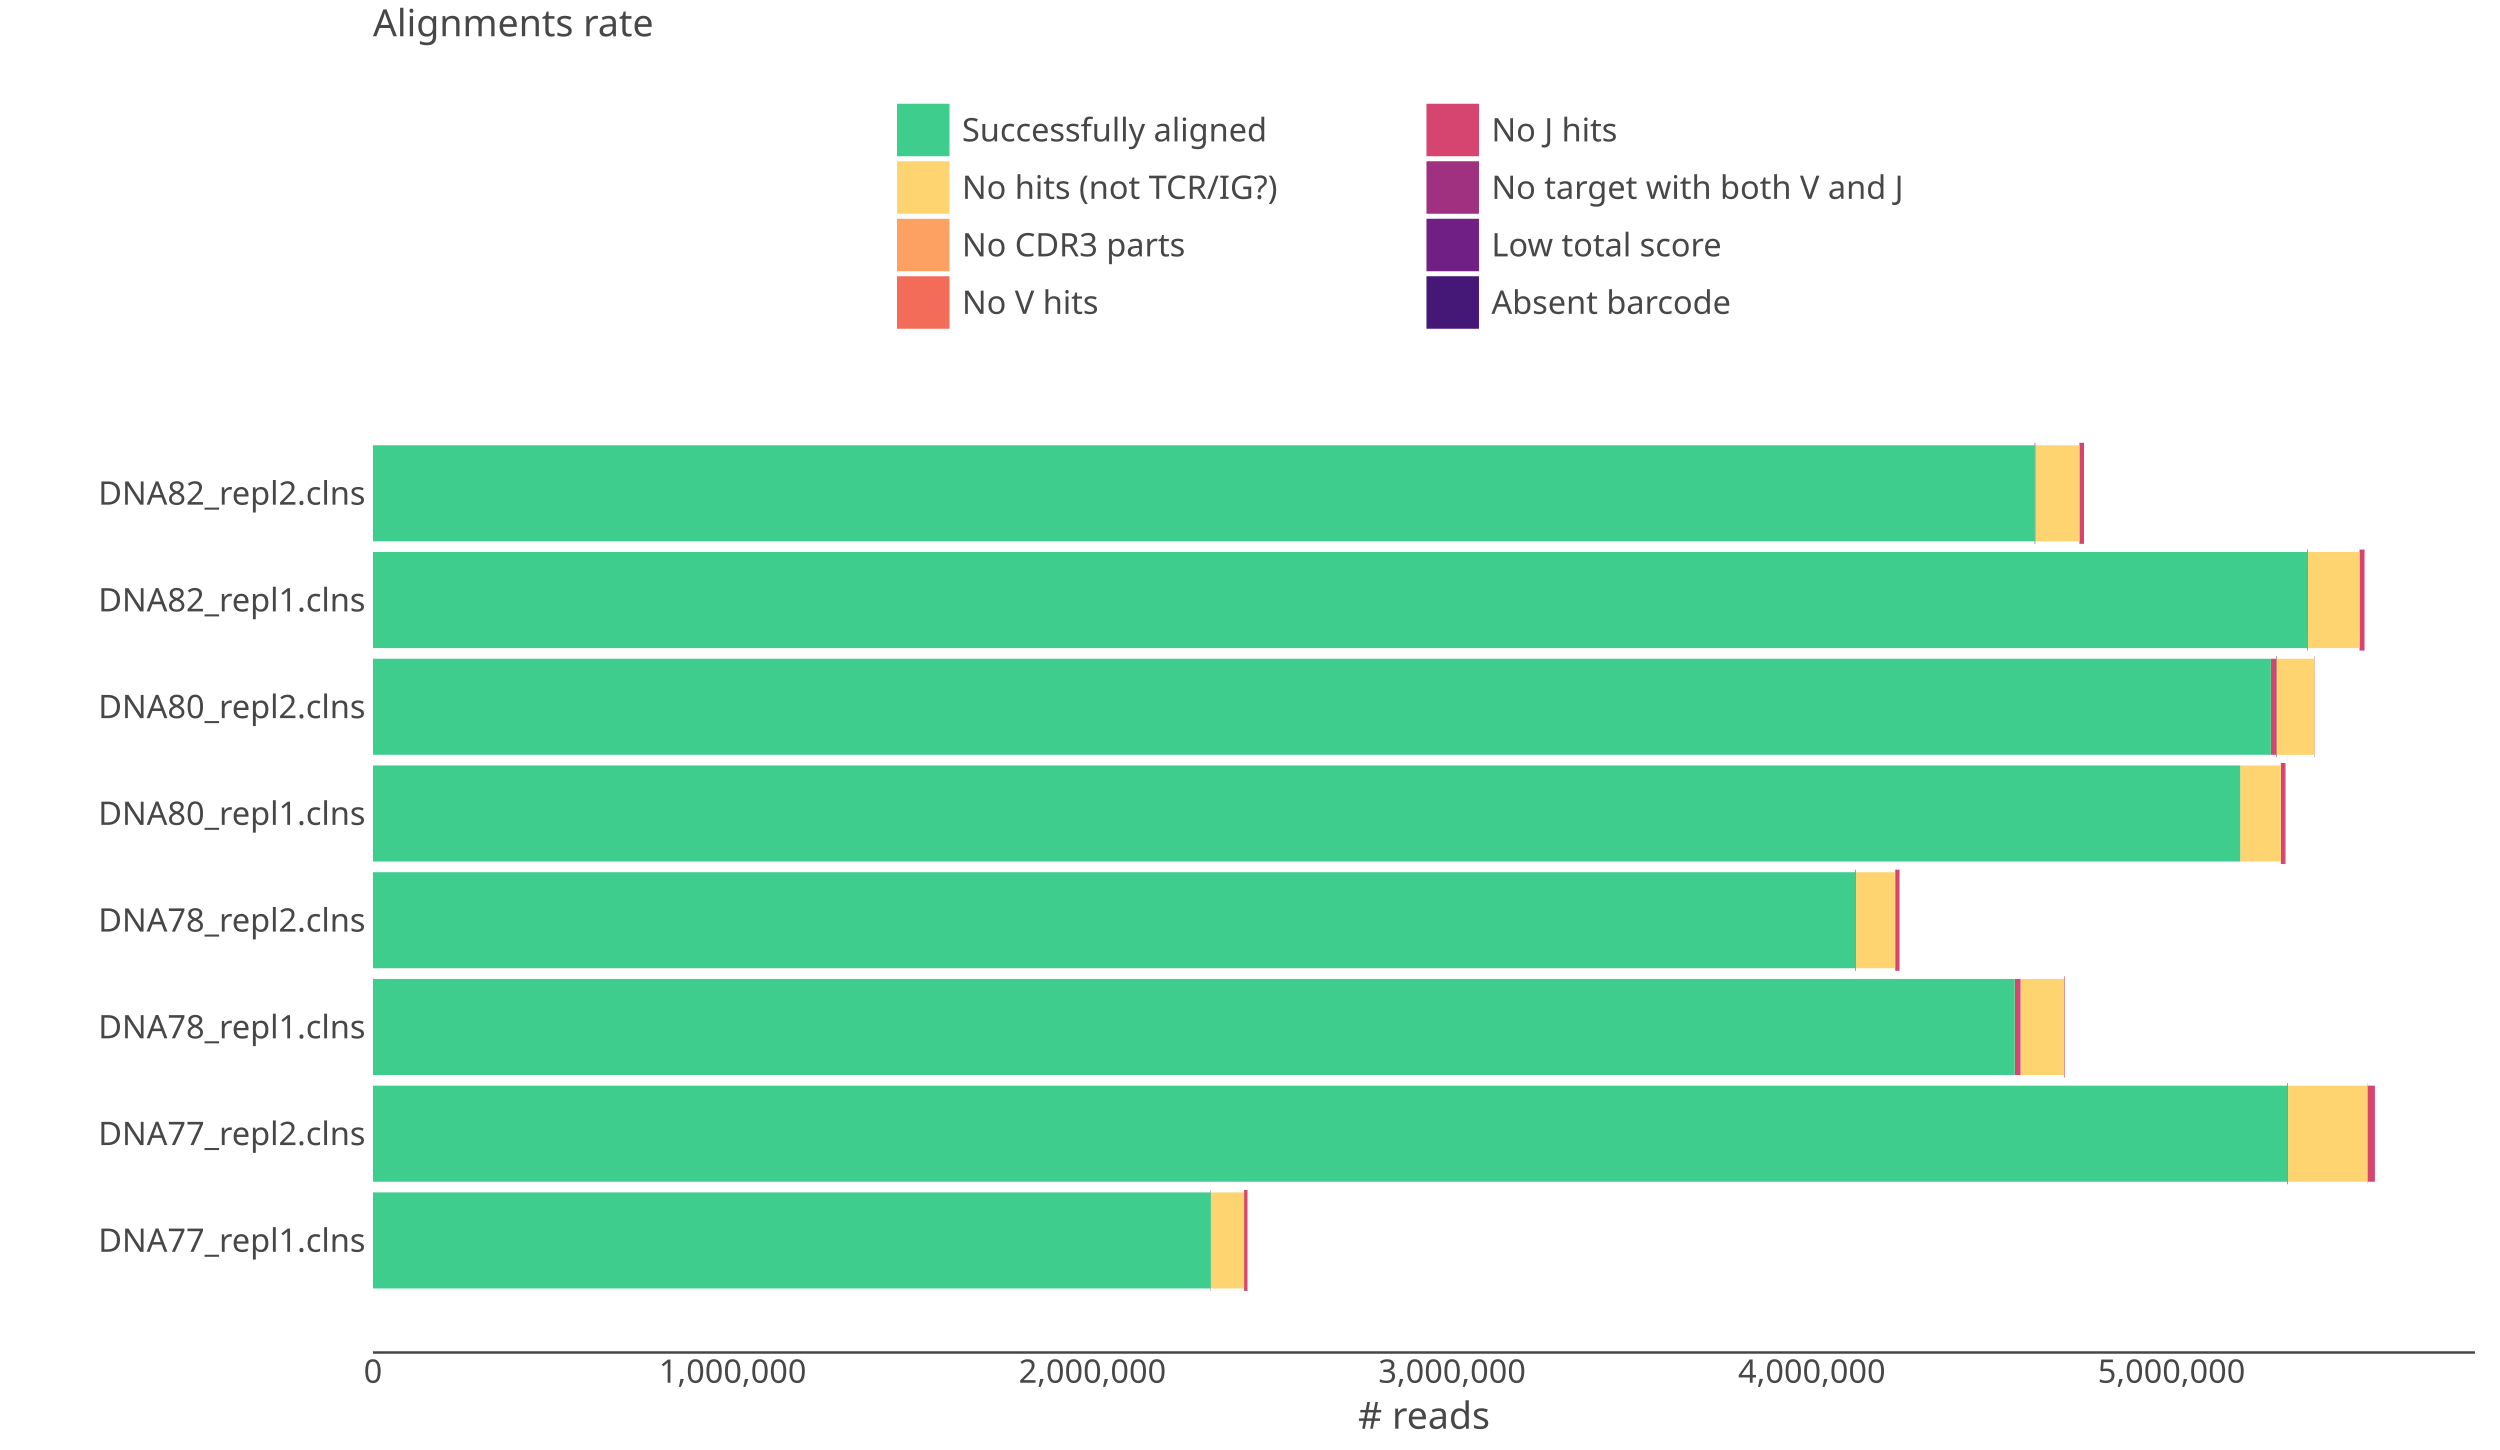
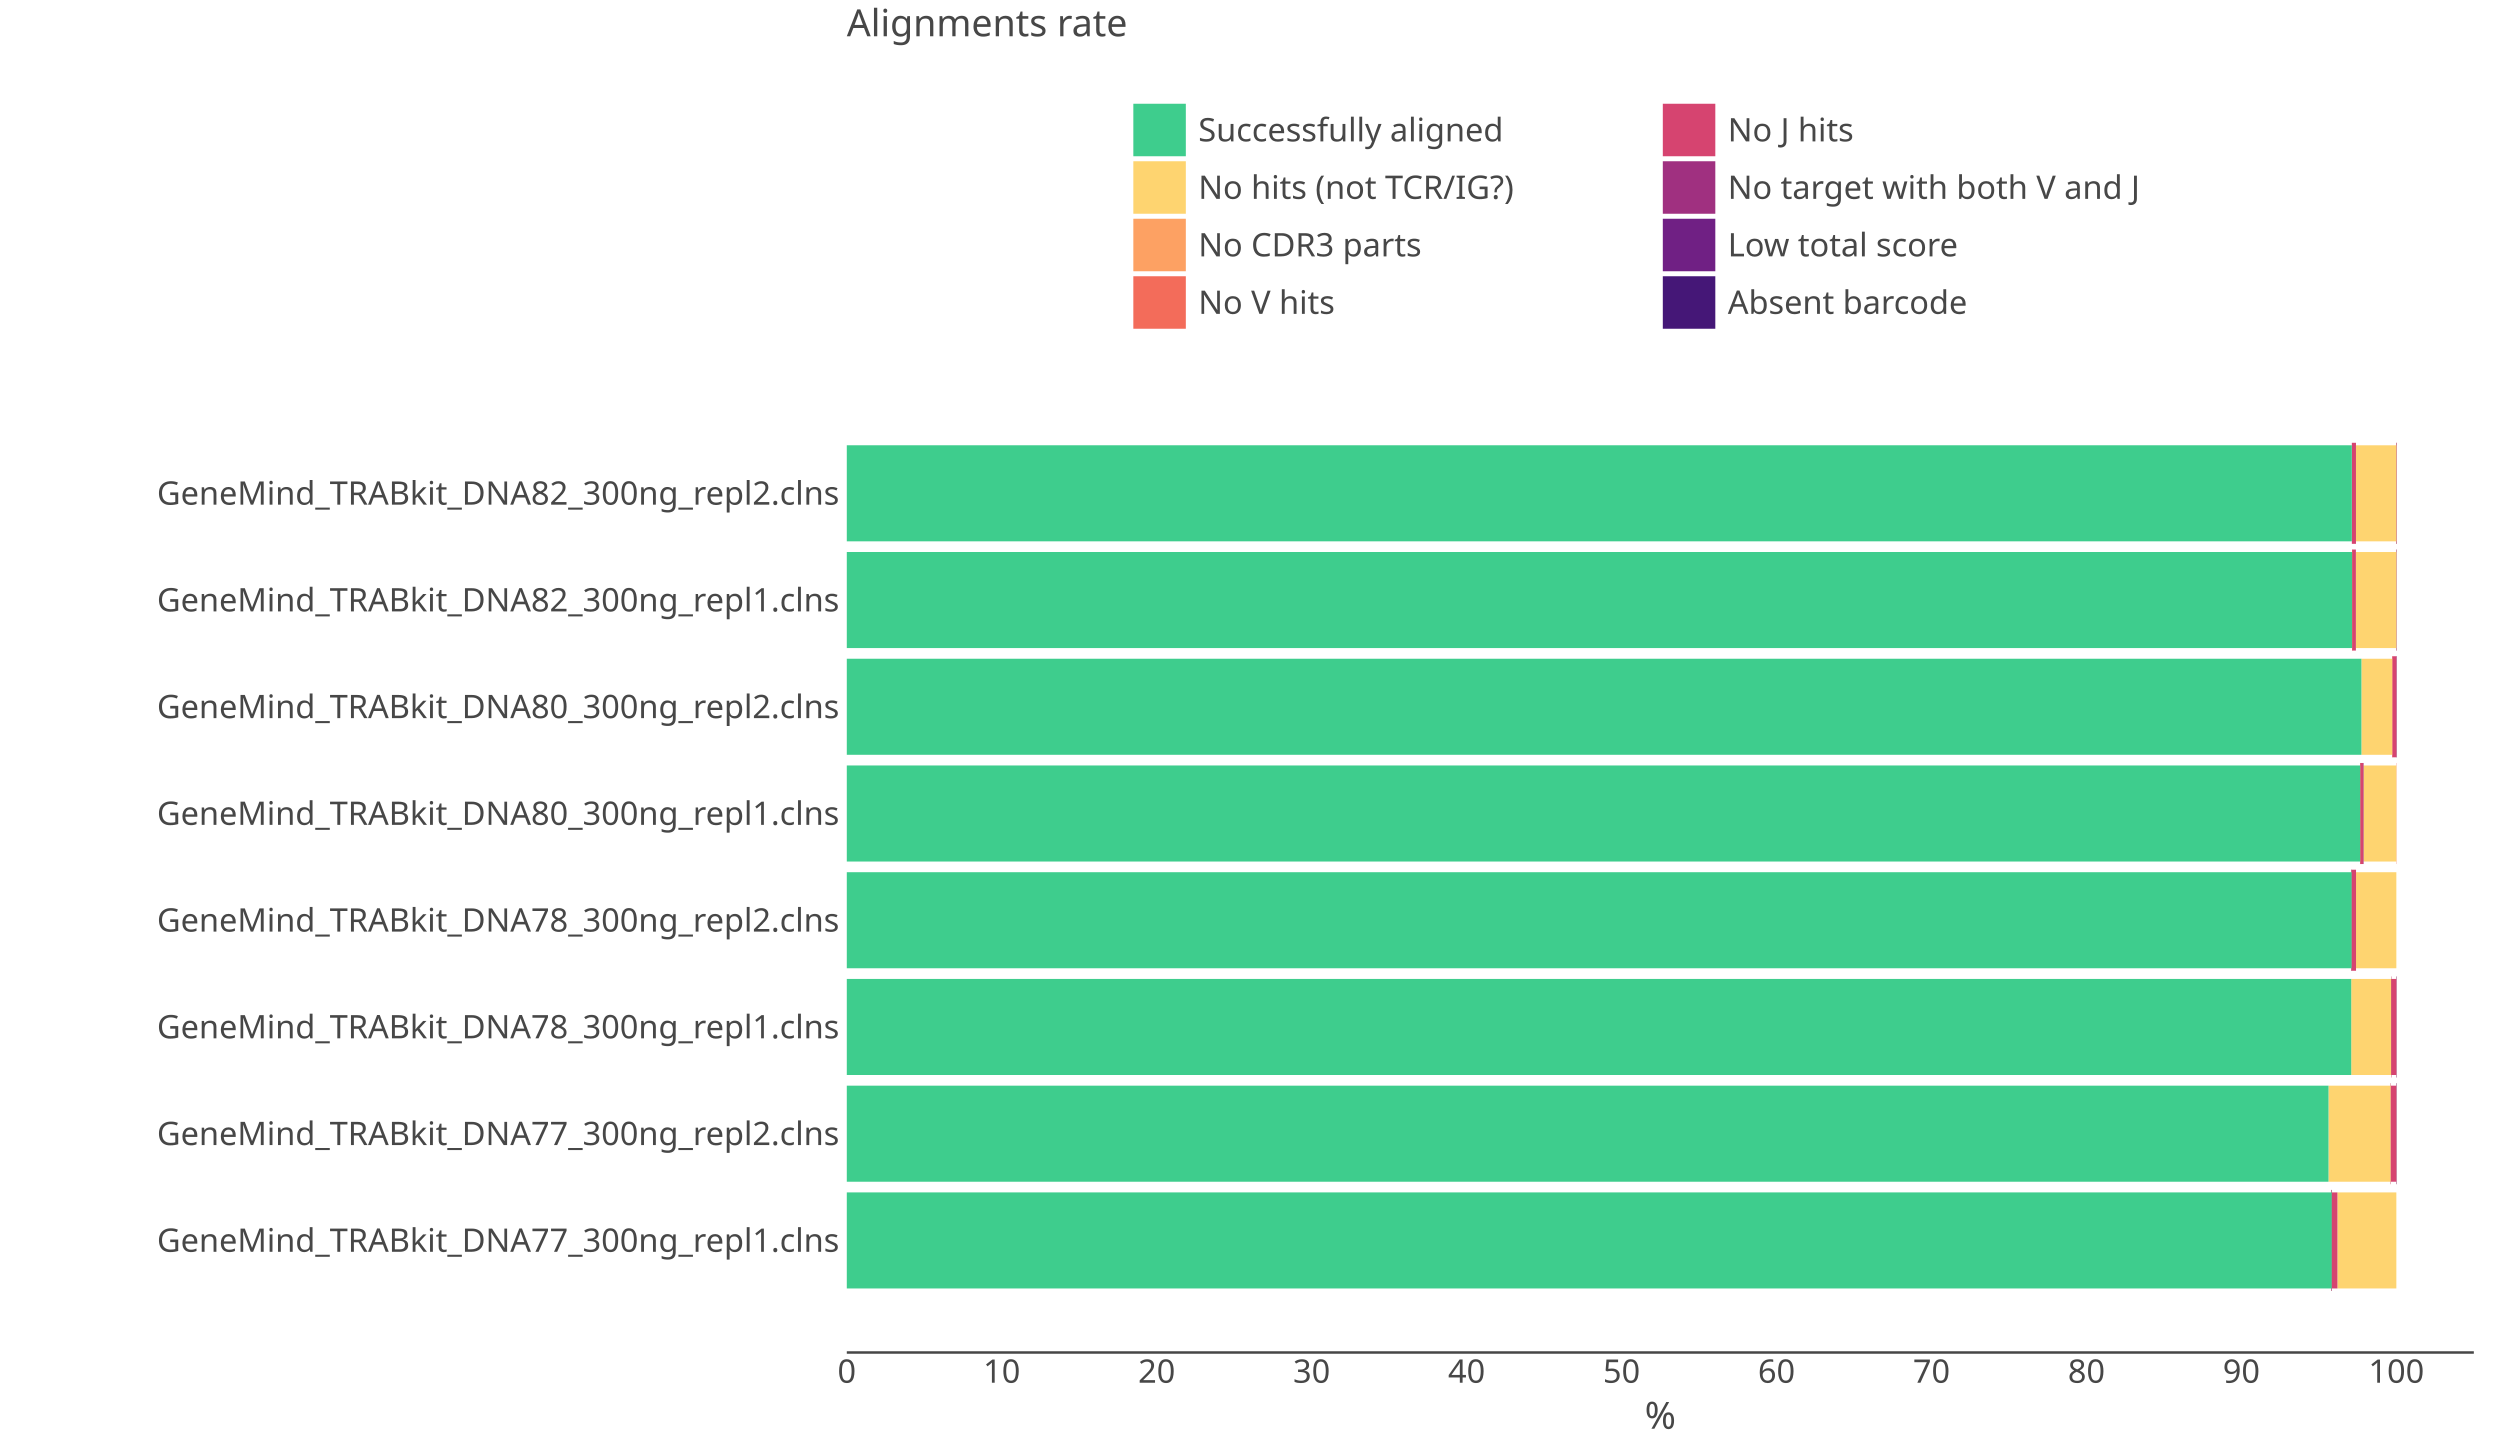
<svg xmlns="http://www.w3.org/2000/svg" class="plt-container" width="1000.0" height="580.0">
  <style type="text/css">
  .plt-container {
   font-family: "IBM Plex Mono", "Lucida Grande", sans-serif;
   user-select: none;
   -webkit-user-select: none;
   -moz-user-select: none;
   -ms-user-select: none;
}
text {
   fill: #9600ff;
   font-weight: bold;
   font-style: italic;   

   text-rendering: optimizeLegibility;
}
- #pPhpZmT .plot-title {
+ #pC9GL54 .plot-title {
   fill: #474747;
   font-family: "IBM Plex Mono", "Lucida Grande", sans-serif;
   font-size: 15.0px;
   font-weight: normal;
   font-style: normal;   
}
- #pPhpZmT .plot-subtitle {
+ #pC9GL54 .plot-subtitle {
   fill: #474747;
   font-family: "IBM Plex Mono", "Lucida Grande", sans-serif;
   font-size: 15.0px;
   font-weight: normal;
   font-style: normal;   
}
- #pPhpZmT .plot-caption {
+ #pC9GL54 .plot-caption {
   fill: #474747;
   font-family: "IBM Plex Mono", "Lucida Grande", sans-serif;
   font-size: 15.0px;
   font-weight: normal;
   font-style: normal;   
}
- #pPhpZmT .legend-title {
+ #pC9GL54 .legend-title {
   fill: #474747;
   font-family: "IBM Plex Mono", "Lucida Grande", sans-serif;
   font-size: 15.0px;
   font-weight: normal;
   font-style: normal;   
}
- #pPhpZmT .legend-item {
-    fill: #474747;
-    font-family: "IBM Plex Mono", "Lucida Grande", sans-serif;
-    font-size: 13.0px;
-    font-weight: normal;
-    font-style: normal;   
- }
- #pPhpZmT .axis-title-y {
+ #pC9GL54 .legend-item {
+    fill: #474747;
+    font-family: "IBM Plex Mono", "Lucida Grande", sans-serif;
+    font-size: 13.0px;
+    font-weight: normal;
+    font-style: normal;   
+ }
+ #pC9GL54 .axis-title-y {
   fill: #474747;
   font-family: "IBM Plex Mono", "Lucida Grande", sans-serif;
   font-size: 15.0px;
   font-weight: normal;
   font-style: normal;   
}
- #pPhpZmT .axis-text-y {
-    fill: #474747;
-    font-family: "IBM Plex Mono", "Lucida Grande", sans-serif;
-    font-size: 13.0px;
-    font-weight: normal;
-    font-style: normal;   
- }
- #dYdQvkx .axis-tooltip-text-y {
+ #pC9GL54 .axis-text-y {
+    fill: #474747;
+    font-family: "IBM Plex Mono", "Lucida Grande", sans-serif;
+    font-size: 13.0px;
+    font-weight: normal;
+    font-style: normal;   
+ }
+ #dayKWdo .axis-tooltip-text-y {
   fill: #ffffff;
   font-family: "IBM Plex Mono", "Lucida Grande", sans-serif;
   font-size: 13.0px;
   font-weight: normal;
   font-style: normal;   
}
- #pPhpZmT .axis-title-x {
+ #pC9GL54 .axis-title-x {
   fill: #474747;
   font-family: "IBM Plex Mono", "Lucida Grande", sans-serif;
   font-size: 15.0px;
   font-weight: normal;
   font-style: normal;   
}
- #pPhpZmT .axis-text-x {
-    fill: #474747;
-    font-family: "IBM Plex Mono", "Lucida Grande", sans-serif;
-    font-size: 13.0px;
-    font-weight: normal;
-    font-style: normal;   
- }
- #dYdQvkx .axis-tooltip-text-x {
+ #pC9GL54 .axis-text-x {
+    fill: #474747;
+    font-family: "IBM Plex Mono", "Lucida Grande", sans-serif;
+    font-size: 13.0px;
+    font-weight: normal;
+    font-style: normal;   
+ }
+ #dayKWdo .axis-tooltip-text-x {
   fill: #ffffff;
   font-family: "IBM Plex Mono", "Lucida Grande", sans-serif;
   font-size: 13.0px;
   font-weight: normal;
   font-style: normal;   
}
- #pPhpZmT .facet-strip-text-x {
-    fill: #474747;
-    font-family: "IBM Plex Mono", "Lucida Grande", sans-serif;
-    font-size: 13.0px;
-    font-weight: normal;
-    font-style: normal;   
- }
- #pPhpZmT .facet-strip-text-y {
-    fill: #474747;
-    font-family: "IBM Plex Mono", "Lucida Grande", sans-serif;
-    font-size: 13.0px;
-    font-weight: normal;
-    font-style: normal;   
- }
- #dYdQvkx .tooltip-text {
-    fill: #474747;
-    font-family: "IBM Plex Mono", "Lucida Grande", sans-serif;
-    font-size: 13.0px;
-    font-weight: normal;
-    font-style: normal;   
- }
- #dYdQvkx .tooltip-title {
+ #pC9GL54 .facet-strip-text-x {
+    fill: #474747;
+    font-family: "IBM Plex Mono", "Lucida Grande", sans-serif;
+    font-size: 13.0px;
+    font-weight: normal;
+    font-style: normal;   
+ }
+ #pC9GL54 .facet-strip-text-y {
+    fill: #474747;
+    font-family: "IBM Plex Mono", "Lucida Grande", sans-serif;
+    font-size: 13.0px;
+    font-weight: normal;
+    font-style: normal;   
+ }
+ #dayKWdo .tooltip-text {
+    fill: #474747;
+    font-family: "IBM Plex Mono", "Lucida Grande", sans-serif;
+    font-size: 13.0px;
+    font-weight: normal;
+    font-style: normal;   
+ }
+ #dayKWdo .tooltip-title {
   fill: #474747;
   font-family: "IBM Plex Mono", "Lucida Grande", sans-serif;
   font-size: 13.0px;
   font-weight: bold;
   font-style: normal;   
}
- #dYdQvkx .tooltip-label {
+ #dayKWdo .tooltip-label {
   fill: #474747;
   font-family: "IBM Plex Mono", "Lucida Grande", sans-serif;
   font-size: 13.0px;
   font-weight: bold;
   font-style: normal;   
}

  </style>
-   <g id="pPhpZmT">
+   <g id="pC9GL54">
    <rect x="0.0" y="0.0" height="580.0" width="1000.0" stroke="rgb(71,71,71)" stroke-opacity="1.0" stroke-width="0.0" fill="rgb(255,255,255)" fill-opacity="1.0">
    </rect>
-     <g transform="translate(23.0 152.5 ) ">
-       <g transform="translate(126.18 388.5 ) ">
+     <g transform="translate(23.4676 152.5 ) ">
+       <g transform="translate(315.2502 388.5 ) ">
        <g transform="translate(0.0 0.0 ) ">
          <g transform="translate(0.0 3.0 ) ">
            <text class="axis-text-y" text-anchor="middle" dy="0.7em">
            0
            </text>
          </g>
        </g>
-         <g transform="translate(143.8876 0.0 ) ">
-           <g transform="translate(0.0 3.0 ) ">
-             <text class="axis-text-y" text-anchor="middle" dy="0.7em">
-             1,000,000
-             </text>
-           </g>
-         </g>
-         <g transform="translate(287.7751 0.0 ) ">
-           <g transform="translate(0.0 3.0 ) ">
-             <text class="axis-text-y" text-anchor="middle" dy="0.7em">
-             2,000,000
-             </text>
-           </g>
-         </g>
-         <g transform="translate(431.6627 0.0 ) ">
-           <g transform="translate(0.0 3.0 ) ">
-             <text class="axis-text-y" text-anchor="middle" dy="0.7em">
-             3,000,000
-             </text>
-           </g>
-         </g>
-         <g transform="translate(575.5503 0.0 ) ">
-           <g transform="translate(0.0 3.0 ) ">
-             <text class="axis-text-y" text-anchor="middle" dy="0.7em">
-             4,000,000
-             </text>
-           </g>
-         </g>
-         <g transform="translate(719.4378 0.0 ) ">
-           <g transform="translate(0.0 3.0 ) ">
-             <text class="axis-text-y" text-anchor="middle" dy="0.7em">
-             5,000,000
-             </text>
-           </g>
-         </g>
-         <line x1="0.0" y1="0.0" x2="840.82" y2="0.0" stroke-width="1.0" stroke="rgb(71,71,71)" stroke-opacity="1.0">
+         <g transform="translate(61.98235 0.0 ) ">
+           <g transform="translate(0.0 3.0 ) ">
+             <text class="axis-text-y" text-anchor="middle" dy="0.7em">
+             10
+             </text>
+           </g>
+         </g>
+         <g transform="translate(123.9647 0.0 ) ">
+           <g transform="translate(0.0 3.0 ) ">
+             <text class="axis-text-y" text-anchor="middle" dy="0.7em">
+             20
+             </text>
+           </g>
+         </g>
+         <g transform="translate(185.947 0.0 ) ">
+           <g transform="translate(0.0 3.0 ) ">
+             <text class="axis-text-y" text-anchor="middle" dy="0.7em">
+             30
+             </text>
+           </g>
+         </g>
+         <g transform="translate(247.9294 0.0 ) ">
+           <g transform="translate(0.0 3.0 ) ">
+             <text class="axis-text-y" text-anchor="middle" dy="0.7em">
+             40
+             </text>
+           </g>
+         </g>
+         <g transform="translate(309.9117 0.0 ) ">
+           <g transform="translate(0.0 3.0 ) ">
+             <text class="axis-text-y" text-anchor="middle" dy="0.7em">
+             50
+             </text>
+           </g>
+         </g>
+         <g transform="translate(371.8941 0.0 ) ">
+           <g transform="translate(0.0 3.0 ) ">
+             <text class="axis-text-y" text-anchor="middle" dy="0.7em">
+             60
+             </text>
+           </g>
+         </g>
+         <g transform="translate(433.8764 0.0 ) ">
+           <g transform="translate(0.0 3.0 ) ">
+             <text class="axis-text-y" text-anchor="middle" dy="0.7em">
+             70
+             </text>
+           </g>
+         </g>
+         <g transform="translate(495.8588 0.0 ) ">
+           <g transform="translate(0.0 3.0 ) ">
+             <text class="axis-text-y" text-anchor="middle" dy="0.7em">
+             80
+             </text>
+           </g>
+         </g>
+         <g transform="translate(557.8411 0.0 ) ">
+           <g transform="translate(0.0 3.0 ) ">
+             <text class="axis-text-y" text-anchor="middle" dy="0.7em">
+             90
+             </text>
+           </g>
+         </g>
+         <g transform="translate(619.8235 0.0 ) ">
+           <g transform="translate(0.0 3.0 ) ">
+             <text class="axis-text-y" text-anchor="middle" dy="0.7em">
+             100
+             </text>
+           </g>
+         </g>
+         <line x1="0.0" y1="0.0" x2="650.815" y2="0.0" stroke-width="1.0" stroke="rgb(71,71,71)" stroke-opacity="1.0">
        </line>
      </g>
-       <g transform="translate(126.18 0.0 ) ">
+       <g transform="translate(315.2502 0.0 ) ">
        <g transform="translate(0.0 343.6731 ) ">
          <g transform="translate(-3.0 0.0 ) ">
            <text class="axis-text-x" text-anchor="end" dy="0.35em">
-             DNA77_repl1.clns
+             GeneMind_TRABkit_DNA77_300ng_repl1.clns
            </text>
          </g>
        </g>
        <g transform="translate(0.0 300.9808 ) ">
          <g transform="translate(-3.0 0.0 ) ">
            <text class="axis-text-x" text-anchor="end" dy="0.35em">
-             DNA77_repl2.clns
+             GeneMind_TRABkit_DNA77_300ng_repl2.clns
            </text>
          </g>
        </g>
        <g transform="translate(0.0 258.2885 ) ">
          <g transform="translate(-3.0 0.0 ) ">
            <text class="axis-text-x" text-anchor="end" dy="0.35em">
-             DNA78_repl1.clns
+             GeneMind_TRABkit_DNA78_300ng_repl1.clns
            </text>
          </g>
        </g>
        <g transform="translate(0.0 215.5962 ) ">
          <g transform="translate(-3.0 0.0 ) ">
            <text class="axis-text-x" text-anchor="end" dy="0.35em">
-             DNA78_repl2.clns
+             GeneMind_TRABkit_DNA78_300ng_repl2.clns
            </text>
          </g>
        </g>
        <g transform="translate(0.0 172.9038 ) ">
          <g transform="translate(-3.0 0.0 ) ">
            <text class="axis-text-x" text-anchor="end" dy="0.35em">
-             DNA80_repl1.clns
+             GeneMind_TRABkit_DNA80_300ng_repl1.clns
            </text>
          </g>
        </g>
        <g transform="translate(0.0 130.2115 ) ">
          <g transform="translate(-3.0 0.0 ) ">
            <text class="axis-text-x" text-anchor="end" dy="0.35em">
-             DNA80_repl2.clns
+             GeneMind_TRABkit_DNA80_300ng_repl2.clns
            </text>
          </g>
        </g>
        <g transform="translate(0.0 87.51923 ) ">
          <g transform="translate(-3.0 0.0 ) ">
            <text class="axis-text-x" text-anchor="end" dy="0.35em">
-             DNA82_repl1.clns
+             GeneMind_TRABkit_DNA82_300ng_repl1.clns
            </text>
          </g>
        </g>
        <g transform="translate(0.0 44.82692 ) ">
          <g transform="translate(-3.0 0.0 ) ">
            <text class="axis-text-x" text-anchor="end" dy="0.35em">
-             DNA82_repl2.clns
+             GeneMind_TRABkit_DNA82_300ng_repl2.clns
            </text>
          </g>
        </g>
      </g>
-       <g transform="translate(126.18 0.0 ) " clip-path="url(#cxFiLjh)" clip-bounds-jfx="[rect (0.0, 0.0), (840.82, 388.5)]">
+       <g transform="translate(315.2502 0.0 ) " clip-path="url(#cmMf6ui)" clip-bounds-jfx="[rect (0.0, 0.0), (650.815, 388.5)]">
        <defs>
-           <clipPath id="cxFiLjh">
-             <rect x="0.0" y="0.0" width="840.82" height="388.5">
+           <clipPath id="cmMf6ui">
+             <rect x="0.0" y="0.0" width="650.815" height="388.5">
            </rect>
          </clipPath>
        </defs>
-         <rect x="682.601" y="24.615" height="40.423" width="1.824" stroke="rgb(0,0,0)" stroke-opacity="0.0" fill="rgb(214,68,112)" fill-opacity="1.0" stroke-width="1.0">
-         </rect>
-         <rect x="682.601" y="24.615" height="40.423" width="0.1" stroke="rgb(0,0,0)" stroke-opacity="0.0" fill="rgb(243,108,90)" fill-opacity="1.0" stroke-width="1.0">
-         </rect>
-         <rect x="664.787" y="25.615" height="38.423" width="17.814" stroke="rgb(0,0,0)" stroke-opacity="0.0" fill="rgb(254,212,112)" fill-opacity="1.0" stroke-width="1.0">
-         </rect>
-         <rect x="664.762" y="24.615" height="40.423" width="0.025" stroke="rgb(0,0,0)" stroke-opacity="0.0" fill="rgb(112,32,132)" fill-opacity="1.0" stroke-width="1.0">
-         </rect>
-         <rect x="664.762" y="24.615" height="40.423" width="0.1" stroke="rgb(0,0,0)" stroke-opacity="0.0" fill="rgb(69,23,119)" fill-opacity="1.0" stroke-width="1.0">
-         </rect>
-         <rect x="664.762" y="24.615" height="40.423" width="0.1" stroke="rgb(0,0,0)" stroke-opacity="0.0" fill="rgb(160,48,128)" fill-opacity="1.0" stroke-width="1.0">
-         </rect>
-         <rect x="664.762" y="24.615" height="40.423" width="0.1" stroke="rgb(0,0,0)" stroke-opacity="0.0" fill="rgb(253,161,99)" fill-opacity="1.0" stroke-width="1.0">
-         </rect>
-         <rect x="0.0" y="25.615" height="38.423" width="664.762" stroke="rgb(0,0,0)" stroke-opacity="0.0" fill="rgb(62,205,141)" fill-opacity="1.0" stroke-width="1.0">
-         </rect>
-         <rect x="794.659" y="67.308" height="40.423" width="1.973" stroke="rgb(0,0,0)" stroke-opacity="0.0" fill="rgb(214,68,112)" fill-opacity="1.0" stroke-width="1.0">
-         </rect>
-         <rect x="794.638" y="67.308" height="40.423" width="0.022" stroke="rgb(0,0,0)" stroke-opacity="0.0" fill="rgb(112,32,132)" fill-opacity="1.0" stroke-width="1.0">
-         </rect>
-         <rect x="794.638" y="67.308" height="40.423" width="0.1" stroke="rgb(0,0,0)" stroke-opacity="0.0" fill="rgb(253,161,99)" fill-opacity="1.0" stroke-width="1.0">
-         </rect>
-         <rect x="773.858" y="68.308" height="38.423" width="20.78" stroke="rgb(0,0,0)" stroke-opacity="0.0" fill="rgb(254,212,112)" fill-opacity="1.0" stroke-width="1.0">
-         </rect>
-         <rect x="773.858" y="67.308" height="40.423" width="0.1" stroke="rgb(0,0,0)" stroke-opacity="0.0" fill="rgb(160,48,128)" fill-opacity="1.0" stroke-width="1.0">
-         </rect>
-         <rect x="773.858" y="67.308" height="40.423" width="0.1" stroke="rgb(0,0,0)" stroke-opacity="0.0" fill="rgb(243,108,90)" fill-opacity="1.0" stroke-width="1.0">
-         </rect>
-         <rect x="773.858" y="67.308" height="40.423" width="0.1" stroke="rgb(0,0,0)" stroke-opacity="0.0" fill="rgb(69,23,119)" fill-opacity="1.0" stroke-width="1.0">
-         </rect>
-         <rect x="0.0" y="68.308" height="38.423" width="773.858" stroke="rgb(0,0,0)" stroke-opacity="0.0" fill="rgb(62,205,141)" fill-opacity="1.0" stroke-width="1.0">
-         </rect>
-         <rect x="776.639" y="110.0" height="40.423" width="0.036" stroke="rgb(0,0,0)" stroke-opacity="0.0" fill="rgb(112,32,132)" fill-opacity="1.0" stroke-width="1.0">
-         </rect>
-         <rect x="776.639" y="110.0" height="40.423" width="0.1" stroke="rgb(0,0,0)" stroke-opacity="0.0" fill="rgb(160,48,128)" fill-opacity="1.0" stroke-width="1.0">
-         </rect>
-         <rect x="761.231" y="111.0" height="38.423" width="15.407" stroke="rgb(0,0,0)" stroke-opacity="0.0" fill="rgb(254,212,112)" fill-opacity="1.0" stroke-width="1.0">
-         </rect>
-         <rect x="761.231" y="110.0" height="40.423" width="0.1" stroke="rgb(0,0,0)" stroke-opacity="0.0" fill="rgb(243,108,90)" fill-opacity="1.0" stroke-width="1.0">
-         </rect>
-         <rect x="761.231" y="110.0" height="40.423" width="0.1" stroke="rgb(0,0,0)" stroke-opacity="0.0" fill="rgb(253,161,99)" fill-opacity="1.0" stroke-width="1.0">
-         </rect>
-         <rect x="761.231" y="110.0" height="40.423" width="0.1" stroke="rgb(0,0,0)" stroke-opacity="0.0" fill="rgb(69,23,119)" fill-opacity="1.0" stroke-width="1.0">
-         </rect>
-         <rect x="759.16" y="111.0" height="38.423" width="2.071" stroke="rgb(0,0,0)" stroke-opacity="0.0" fill="rgb(214,68,112)" fill-opacity="1.0" stroke-width="1.0">
-         </rect>
-         <rect x="0.0" y="111.0" height="38.423" width="759.16" stroke="rgb(0,0,0)" stroke-opacity="0.0" fill="rgb(62,205,141)" fill-opacity="1.0" stroke-width="1.0">
-         </rect>
-         <rect x="764.787" y="152.692" height="40.423" width="0.1" stroke="rgb(0,0,0)" stroke-opacity="0.0" fill="rgb(243,108,90)" fill-opacity="1.0" stroke-width="1.0">
-         </rect>
-         <rect x="764.787" y="152.692" height="40.423" width="0.1" stroke="rgb(0,0,0)" stroke-opacity="0.0" fill="rgb(253,161,99)" fill-opacity="1.0" stroke-width="1.0">
-         </rect>
-         <rect x="764.787" y="152.692" height="40.423" width="0.1" stroke="rgb(0,0,0)" stroke-opacity="0.0" fill="rgb(69,23,119)" fill-opacity="1.0" stroke-width="1.0">
-         </rect>
-         <rect x="764.787" y="152.692" height="40.423" width="0.1" stroke="rgb(0,0,0)" stroke-opacity="0.0" fill="rgb(160,48,128)" fill-opacity="1.0" stroke-width="1.0">
-         </rect>
-         <rect x="764.774" y="152.692" height="40.423" width="0.012" stroke="rgb(0,0,0)" stroke-opacity="0.0" fill="rgb(112,32,132)" fill-opacity="1.0" stroke-width="1.0">
-         </rect>
-         <rect x="763.152" y="152.692" height="40.423" width="1.622" stroke="rgb(0,0,0)" stroke-opacity="0.0" fill="rgb(214,68,112)" fill-opacity="1.0" stroke-width="1.0">
-         </rect>
-         <rect x="746.907" y="153.692" height="38.423" width="16.245" stroke="rgb(0,0,0)" stroke-opacity="0.0" fill="rgb(254,212,112)" fill-opacity="1.0" stroke-width="1.0">
-         </rect>
-         <rect x="0.0" y="153.692" height="38.423" width="746.907" stroke="rgb(0,0,0)" stroke-opacity="0.0" fill="rgb(62,205,141)" fill-opacity="1.0" stroke-width="1.0">
-         </rect>
-         <rect x="608.885" y="195.385" height="40.423" width="1.748" stroke="rgb(0,0,0)" stroke-opacity="0.0" fill="rgb(214,68,112)" fill-opacity="1.0" stroke-width="1.0">
-         </rect>
-         <rect x="608.873" y="195.385" height="40.423" width="0.012" stroke="rgb(0,0,0)" stroke-opacity="0.0" fill="rgb(112,32,132)" fill-opacity="1.0" stroke-width="1.0">
-         </rect>
-         <rect x="608.873" y="195.385" height="40.423" width="0.1" stroke="rgb(0,0,0)" stroke-opacity="0.0" fill="rgb(253,161,99)" fill-opacity="1.0" stroke-width="1.0">
-         </rect>
-         <rect x="592.983" y="196.385" height="38.423" width="15.891" stroke="rgb(0,0,0)" stroke-opacity="0.0" fill="rgb(254,212,112)" fill-opacity="1.0" stroke-width="1.0">
-         </rect>
-         <rect x="592.983" y="195.385" height="40.423" width="0.1" stroke="rgb(0,0,0)" stroke-opacity="0.0" fill="rgb(160,48,128)" fill-opacity="1.0" stroke-width="1.0">
-         </rect>
-         <rect x="592.983" y="195.385" height="40.423" width="0.1" stroke="rgb(0,0,0)" stroke-opacity="0.0" fill="rgb(243,108,90)" fill-opacity="1.0" stroke-width="1.0">
-         </rect>
-         <rect x="592.983" y="195.385" height="40.423" width="0.1" stroke="rgb(0,0,0)" stroke-opacity="0.0" fill="rgb(69,23,119)" fill-opacity="1.0" stroke-width="1.0">
-         </rect>
-         <rect x="0.0" y="196.385" height="38.423" width="592.983" stroke="rgb(0,0,0)" stroke-opacity="0.0" fill="rgb(62,205,141)" fill-opacity="1.0" stroke-width="1.0">
-         </rect>
-         <rect x="676.416" y="238.077" height="40.423" width="0.1" stroke="rgb(0,0,0)" stroke-opacity="0.0" fill="rgb(160,48,128)" fill-opacity="1.0" stroke-width="1.0">
-         </rect>
-         <rect x="676.416" y="238.077" height="40.423" width="0.1" stroke="rgb(0,0,0)" stroke-opacity="0.0" fill="rgb(69,23,119)" fill-opacity="1.0" stroke-width="1.0">
-         </rect>
-         <rect x="676.416" y="238.077" height="40.423" width="0.1" stroke="rgb(0,0,0)" stroke-opacity="0.0" fill="rgb(243,108,90)" fill-opacity="1.0" stroke-width="1.0">
-         </rect>
-         <rect x="676.416" y="238.077" height="40.423" width="0.1" stroke="rgb(0,0,0)" stroke-opacity="0.0" fill="rgb(253,161,99)" fill-opacity="1.0" stroke-width="1.0">
-         </rect>
-         <rect x="659.037" y="239.077" height="38.423" width="17.378" stroke="rgb(0,0,0)" stroke-opacity="0.0" fill="rgb(254,212,112)" fill-opacity="1.0" stroke-width="1.0">
-         </rect>
-         <rect x="659.013" y="238.077" height="40.423" width="0.024" stroke="rgb(0,0,0)" stroke-opacity="0.0" fill="rgb(112,32,132)" fill-opacity="1.0" stroke-width="1.0">
-         </rect>
-         <rect x="656.716" y="239.077" height="38.423" width="2.297" stroke="rgb(0,0,0)" stroke-opacity="0.0" fill="rgb(214,68,112)" fill-opacity="1.0" stroke-width="1.0">
-         </rect>
-         <rect x="0.0" y="239.077" height="38.423" width="656.716" stroke="rgb(0,0,0)" stroke-opacity="0.0" fill="rgb(62,205,141)" fill-opacity="1.0" stroke-width="1.0">
-         </rect>
-         <rect x="797.8" y="281.769" height="38.423" width="2.981" stroke="rgb(0,0,0)" stroke-opacity="0.0" fill="rgb(214,68,112)" fill-opacity="1.0" stroke-width="1.0">
-         </rect>
-         <rect x="797.768" y="280.769" height="40.423" width="0.033" stroke="rgb(0,0,0)" stroke-opacity="0.0" fill="rgb(112,32,132)" fill-opacity="1.0" stroke-width="1.0">
-         </rect>
-         <rect x="797.768" y="280.769" height="40.423" width="0.1" stroke="rgb(0,0,0)" stroke-opacity="0.0" fill="rgb(253,161,99)" fill-opacity="1.0" stroke-width="1.0">
-         </rect>
-         <rect x="765.709" y="281.769" height="38.423" width="32.058" stroke="rgb(0,0,0)" stroke-opacity="0.0" fill="rgb(254,212,112)" fill-opacity="1.0" stroke-width="1.0">
-         </rect>
-         <rect x="765.709" y="280.769" height="40.423" width="0.1" stroke="rgb(0,0,0)" stroke-opacity="0.0" fill="rgb(160,48,128)" fill-opacity="1.0" stroke-width="1.0">
-         </rect>
-         <rect x="765.709" y="280.769" height="40.423" width="0.1" stroke="rgb(0,0,0)" stroke-opacity="0.0" fill="rgb(243,108,90)" fill-opacity="1.0" stroke-width="1.0">
-         </rect>
-         <rect x="765.709" y="280.769" height="40.423" width="0.1" stroke="rgb(0,0,0)" stroke-opacity="0.0" fill="rgb(69,23,119)" fill-opacity="1.0" stroke-width="1.0">
-         </rect>
-         <rect x="0.0" y="281.769" height="38.423" width="765.709" stroke="rgb(0,0,0)" stroke-opacity="0.0" fill="rgb(62,205,141)" fill-opacity="1.0" stroke-width="1.0">
-         </rect>
-         <rect x="349.719" y="323.462" height="40.423" width="0.1" stroke="rgb(0,0,0)" stroke-opacity="0.0" fill="rgb(160,48,128)" fill-opacity="1.0" stroke-width="1.0">
-         </rect>
-         <rect x="348.428" y="323.462" height="40.423" width="1.29" stroke="rgb(0,0,0)" stroke-opacity="0.0" fill="rgb(214,68,112)" fill-opacity="1.0" stroke-width="1.0">
-         </rect>
-         <rect x="348.428" y="323.462" height="40.423" width="0.1" stroke="rgb(0,0,0)" stroke-opacity="0.0" fill="rgb(253,161,99)" fill-opacity="1.0" stroke-width="1.0">
-         </rect>
-         <rect x="348.428" y="323.462" height="40.423" width="0.1" stroke="rgb(0,0,0)" stroke-opacity="0.0" fill="rgb(243,108,90)" fill-opacity="1.0" stroke-width="1.0">
-         </rect>
-         <rect x="348.419" y="323.462" height="40.423" width="0.009" stroke="rgb(0,0,0)" stroke-opacity="0.0" fill="rgb(112,32,132)" fill-opacity="1.0" stroke-width="1.0">
-         </rect>
-         <rect x="335.119" y="324.462" height="38.423" width="13.3" stroke="rgb(0,0,0)" stroke-opacity="0.0" fill="rgb(254,212,112)" fill-opacity="1.0" stroke-width="1.0">
-         </rect>
-         <rect x="335.119" y="323.462" height="40.423" width="0.1" stroke="rgb(0,0,0)" stroke-opacity="0.0" fill="rgb(69,23,119)" fill-opacity="1.0" stroke-width="1.0">
-         </rect>
-         <rect x="0.0" y="324.462" height="38.423" width="335.119" stroke="rgb(0,0,0)" stroke-opacity="0.0" fill="rgb(62,205,141)" fill-opacity="1.0" stroke-width="1.0">
+         <rect x="619.801" y="24.615" height="40.423" width="0.023" stroke="rgb(0,0,0)" stroke-opacity="0.0" fill="rgb(112,32,132)" fill-opacity="1.0" stroke-width="1.0">
+         </rect>
+         <rect x="619.801" y="24.615" height="40.423" width="0.1" stroke="rgb(0,0,0)" stroke-opacity="0.0" fill="rgb(253,161,99)" fill-opacity="1.0" stroke-width="1.0">
+         </rect>
+         <rect x="619.801" y="24.615" height="40.423" width="0.1" stroke="rgb(0,0,0)" stroke-opacity="0.0" fill="rgb(69,23,119)" fill-opacity="1.0" stroke-width="1.0">
+         </rect>
+         <rect x="619.801" y="24.615" height="40.423" width="0.1" stroke="rgb(0,0,0)" stroke-opacity="0.0" fill="rgb(160,48,128)" fill-opacity="1.0" stroke-width="1.0">
+         </rect>
+         <rect x="619.801" y="24.615" height="40.423" width="0.1" stroke="rgb(0,0,0)" stroke-opacity="0.0" fill="rgb(243,108,90)" fill-opacity="1.0" stroke-width="1.0">
+         </rect>
+         <rect x="603.669" y="25.615" height="38.423" width="16.132" stroke="rgb(0,0,0)" stroke-opacity="0.0" fill="rgb(254,212,112)" fill-opacity="1.0" stroke-width="1.0">
+         </rect>
+         <rect x="602.017" y="24.615" height="40.423" width="1.652" stroke="rgb(0,0,0)" stroke-opacity="0.0" fill="rgb(214,68,112)" fill-opacity="1.0" stroke-width="1.0">
+         </rect>
+         <rect x="0.0" y="25.615" height="38.423" width="602.017" stroke="rgb(0,0,0)" stroke-opacity="0.0" fill="rgb(62,205,141)" fill-opacity="1.0" stroke-width="1.0">
+         </rect>
+         <rect x="619.823" y="67.308" height="40.423" width="0.1" stroke="rgb(0,0,0)" stroke-opacity="0.0" fill="rgb(69,23,119)" fill-opacity="1.0" stroke-width="1.0">
+         </rect>
+         <rect x="619.823" y="67.308" height="40.423" width="0.1" stroke="rgb(0,0,0)" stroke-opacity="0.0" fill="rgb(160,48,128)" fill-opacity="1.0" stroke-width="1.0">
+         </rect>
+         <rect x="619.823" y="67.308" height="40.423" width="0.1" stroke="rgb(0,0,0)" stroke-opacity="0.0" fill="rgb(253,161,99)" fill-opacity="1.0" stroke-width="1.0">
+         </rect>
+         <rect x="619.807" y="67.308" height="40.423" width="0.017" stroke="rgb(0,0,0)" stroke-opacity="0.0" fill="rgb(112,32,132)" fill-opacity="1.0" stroke-width="1.0">
+         </rect>
+         <rect x="603.639" y="68.308" height="38.423" width="16.168" stroke="rgb(0,0,0)" stroke-opacity="0.0" fill="rgb(254,212,112)" fill-opacity="1.0" stroke-width="1.0">
+         </rect>
+         <rect x="602.103" y="67.308" height="40.423" width="1.535" stroke="rgb(0,0,0)" stroke-opacity="0.0" fill="rgb(214,68,112)" fill-opacity="1.0" stroke-width="1.0">
+         </rect>
+         <rect x="602.103" y="67.308" height="40.423" width="0.1" stroke="rgb(0,0,0)" stroke-opacity="0.0" fill="rgb(243,108,90)" fill-opacity="1.0" stroke-width="1.0">
+         </rect>
+         <rect x="0.0" y="68.308" height="38.423" width="602.103" stroke="rgb(0,0,0)" stroke-opacity="0.0" fill="rgb(62,205,141)" fill-opacity="1.0" stroke-width="1.0">
+         </rect>
+         <rect x="619.823" y="110.0" height="40.423" width="0.1" stroke="rgb(0,0,0)" stroke-opacity="0.0" fill="rgb(69,23,119)" fill-opacity="1.0" stroke-width="1.0">
+         </rect>
+         <rect x="619.823" y="110.0" height="40.423" width="0.1" stroke="rgb(0,0,0)" stroke-opacity="0.0" fill="rgb(243,108,90)" fill-opacity="1.0" stroke-width="1.0">
+         </rect>
+         <rect x="619.823" y="110.0" height="40.423" width="0.1" stroke="rgb(0,0,0)" stroke-opacity="0.0" fill="rgb(160,48,128)" fill-opacity="1.0" stroke-width="1.0">
+         </rect>
+         <rect x="619.795" y="110.0" height="40.423" width="0.028" stroke="rgb(0,0,0)" stroke-opacity="0.0" fill="rgb(112,32,132)" fill-opacity="1.0" stroke-width="1.0">
+         </rect>
+         <rect x="618.142" y="110.0" height="40.423" width="1.653" stroke="rgb(0,0,0)" stroke-opacity="0.0" fill="rgb(214,68,112)" fill-opacity="1.0" stroke-width="1.0">
+         </rect>
+         <rect x="618.142" y="110.0" height="40.423" width="0.1" stroke="rgb(0,0,0)" stroke-opacity="0.0" fill="rgb(253,161,99)" fill-opacity="1.0" stroke-width="1.0">
+         </rect>
+         <rect x="605.846" y="111.0" height="38.423" width="12.296" stroke="rgb(0,0,0)" stroke-opacity="0.0" fill="rgb(254,212,112)" fill-opacity="1.0" stroke-width="1.0">
+         </rect>
+         <rect x="0.0" y="111.0" height="38.423" width="605.846" stroke="rgb(0,0,0)" stroke-opacity="0.0" fill="rgb(62,205,141)" fill-opacity="1.0" stroke-width="1.0">
+         </rect>
+         <rect x="619.823" y="152.692" height="40.423" width="0.1" stroke="rgb(0,0,0)" stroke-opacity="0.0" fill="rgb(243,108,90)" fill-opacity="1.0" stroke-width="1.0">
+         </rect>
+         <rect x="606.658" y="153.692" height="38.423" width="13.166" stroke="rgb(0,0,0)" stroke-opacity="0.0" fill="rgb(254,212,112)" fill-opacity="1.0" stroke-width="1.0">
+         </rect>
+         <rect x="606.658" y="152.692" height="40.423" width="0.1" stroke="rgb(0,0,0)" stroke-opacity="0.0" fill="rgb(69,23,119)" fill-opacity="1.0" stroke-width="1.0">
+         </rect>
+         <rect x="606.648" y="152.692" height="40.423" width="0.01" stroke="rgb(0,0,0)" stroke-opacity="0.0" fill="rgb(112,32,132)" fill-opacity="1.0" stroke-width="1.0">
+         </rect>
+         <rect x="605.333" y="152.692" height="40.423" width="1.315" stroke="rgb(0,0,0)" stroke-opacity="0.0" fill="rgb(214,68,112)" fill-opacity="1.0" stroke-width="1.0">
+         </rect>
+         <rect x="605.333" y="152.692" height="40.423" width="0.1" stroke="rgb(0,0,0)" stroke-opacity="0.0" fill="rgb(160,48,128)" fill-opacity="1.0" stroke-width="1.0">
+         </rect>
+         <rect x="605.333" y="152.692" height="40.423" width="0.1" stroke="rgb(0,0,0)" stroke-opacity="0.0" fill="rgb(253,161,99)" fill-opacity="1.0" stroke-width="1.0">
+         </rect>
+         <rect x="0.0" y="153.692" height="38.423" width="605.333" stroke="rgb(0,0,0)" stroke-opacity="0.0" fill="rgb(62,205,141)" fill-opacity="1.0" stroke-width="1.0">
+         </rect>
+         <rect x="603.694" y="196.385" height="38.423" width="16.13" stroke="rgb(0,0,0)" stroke-opacity="0.0" fill="rgb(254,212,112)" fill-opacity="1.0" stroke-width="1.0">
+         </rect>
+         <rect x="601.92" y="195.385" height="40.423" width="1.774" stroke="rgb(0,0,0)" stroke-opacity="0.0" fill="rgb(214,68,112)" fill-opacity="1.0" stroke-width="1.0">
+         </rect>
+         <rect x="601.92" y="195.385" height="40.423" width="0.1" stroke="rgb(0,0,0)" stroke-opacity="0.0" fill="rgb(253,161,99)" fill-opacity="1.0" stroke-width="1.0">
+         </rect>
+         <rect x="601.92" y="195.385" height="40.423" width="0.1" stroke="rgb(0,0,0)" stroke-opacity="0.0" fill="rgb(69,23,119)" fill-opacity="1.0" stroke-width="1.0">
+         </rect>
+         <rect x="601.92" y="195.385" height="40.423" width="0.1" stroke="rgb(0,0,0)" stroke-opacity="0.0" fill="rgb(160,48,128)" fill-opacity="1.0" stroke-width="1.0">
+         </rect>
+         <rect x="601.908" y="195.385" height="40.423" width="0.012" stroke="rgb(0,0,0)" stroke-opacity="0.0" fill="rgb(112,32,132)" fill-opacity="1.0" stroke-width="1.0">
+         </rect>
+         <rect x="601.908" y="195.385" height="40.423" width="0.1" stroke="rgb(0,0,0)" stroke-opacity="0.0" fill="rgb(243,108,90)" fill-opacity="1.0" stroke-width="1.0">
+         </rect>
+         <rect x="0.0" y="196.385" height="38.423" width="601.908" stroke="rgb(0,0,0)" stroke-opacity="0.0" fill="rgb(62,205,141)" fill-opacity="1.0" stroke-width="1.0">
+         </rect>
+         <rect x="619.823" y="238.077" height="40.423" width="0.1" stroke="rgb(0,0,0)" stroke-opacity="0.0" fill="rgb(243,108,90)" fill-opacity="1.0" stroke-width="1.0">
+         </rect>
+         <rect x="619.823" y="238.077" height="40.423" width="0.1" stroke="rgb(0,0,0)" stroke-opacity="0.0" fill="rgb(69,23,119)" fill-opacity="1.0" stroke-width="1.0">
+         </rect>
+         <rect x="619.802" y="238.077" height="40.423" width="0.022" stroke="rgb(0,0,0)" stroke-opacity="0.0" fill="rgb(112,32,132)" fill-opacity="1.0" stroke-width="1.0">
+         </rect>
+         <rect x="617.697" y="239.077" height="38.423" width="2.105" stroke="rgb(0,0,0)" stroke-opacity="0.0" fill="rgb(214,68,112)" fill-opacity="1.0" stroke-width="1.0">
+         </rect>
+         <rect x="617.697" y="238.077" height="40.423" width="0.1" stroke="rgb(0,0,0)" stroke-opacity="0.0" fill="rgb(253,161,99)" fill-opacity="1.0" stroke-width="1.0">
+         </rect>
+         <rect x="617.697" y="238.077" height="40.423" width="0.1" stroke="rgb(0,0,0)" stroke-opacity="0.0" fill="rgb(160,48,128)" fill-opacity="1.0" stroke-width="1.0">
+         </rect>
+         <rect x="601.772" y="239.077" height="38.423" width="15.924" stroke="rgb(0,0,0)" stroke-opacity="0.0" fill="rgb(254,212,112)" fill-opacity="1.0" stroke-width="1.0">
+         </rect>
+         <rect x="0.0" y="239.077" height="38.423" width="601.772" stroke="rgb(0,0,0)" stroke-opacity="0.0" fill="rgb(62,205,141)" fill-opacity="1.0" stroke-width="1.0">
+         </rect>
+         <rect x="619.823" y="280.769" height="40.423" width="0.1" stroke="rgb(0,0,0)" stroke-opacity="0.0" fill="rgb(243,108,90)" fill-opacity="1.0" stroke-width="1.0">
+         </rect>
+         <rect x="619.823" y="280.769" height="40.423" width="0.1" stroke="rgb(0,0,0)" stroke-opacity="0.0" fill="rgb(69,23,119)" fill-opacity="1.0" stroke-width="1.0">
+         </rect>
+         <rect x="619.798" y="280.769" height="40.423" width="0.025" stroke="rgb(0,0,0)" stroke-opacity="0.0" fill="rgb(112,32,132)" fill-opacity="1.0" stroke-width="1.0">
+         </rect>
+         <rect x="617.491" y="281.769" height="38.423" width="2.307" stroke="rgb(0,0,0)" stroke-opacity="0.0" fill="rgb(214,68,112)" fill-opacity="1.0" stroke-width="1.0">
+         </rect>
+         <rect x="617.491" y="280.769" height="40.423" width="0.1" stroke="rgb(0,0,0)" stroke-opacity="0.0" fill="rgb(253,161,99)" fill-opacity="1.0" stroke-width="1.0">
+         </rect>
+         <rect x="617.491" y="280.769" height="40.423" width="0.1" stroke="rgb(0,0,0)" stroke-opacity="0.0" fill="rgb(160,48,128)" fill-opacity="1.0" stroke-width="1.0">
+         </rect>
+         <rect x="592.677" y="281.769" height="38.423" width="24.814" stroke="rgb(0,0,0)" stroke-opacity="0.0" fill="rgb(254,212,112)" fill-opacity="1.0" stroke-width="1.0">
+         </rect>
+         <rect x="0.0" y="281.769" height="38.423" width="592.677" stroke="rgb(0,0,0)" stroke-opacity="0.0" fill="rgb(62,205,141)" fill-opacity="1.0" stroke-width="1.0">
+         </rect>
+         <rect x="596.251" y="324.462" height="38.423" width="23.573" stroke="rgb(0,0,0)" stroke-opacity="0.0" fill="rgb(254,212,112)" fill-opacity="1.0" stroke-width="1.0">
+         </rect>
+         <rect x="593.964" y="324.462" height="38.423" width="2.287" stroke="rgb(0,0,0)" stroke-opacity="0.0" fill="rgb(214,68,112)" fill-opacity="1.0" stroke-width="1.0">
+         </rect>
+         <rect x="593.964" y="323.462" height="40.423" width="0.1" stroke="rgb(0,0,0)" stroke-opacity="0.0" fill="rgb(243,108,90)" fill-opacity="1.0" stroke-width="1.0">
+         </rect>
+         <rect x="593.964" y="323.462" height="40.423" width="0.1" stroke="rgb(0,0,0)" stroke-opacity="0.0" fill="rgb(160,48,128)" fill-opacity="1.0" stroke-width="1.0">
+         </rect>
+         <rect x="593.964" y="323.462" height="40.423" width="0.1" stroke="rgb(0,0,0)" stroke-opacity="0.0" fill="rgb(253,161,99)" fill-opacity="1.0" stroke-width="1.0">
+         </rect>
+         <rect x="593.964" y="323.462" height="40.423" width="0.1" stroke="rgb(0,0,0)" stroke-opacity="0.0" fill="rgb(69,23,119)" fill-opacity="1.0" stroke-width="1.0">
+         </rect>
+         <rect x="593.948" y="323.462" height="40.423" width="0.016" stroke="rgb(0,0,0)" stroke-opacity="0.0" fill="rgb(112,32,132)" fill-opacity="1.0" stroke-width="1.0">
+         </rect>
+         <rect x="0.0" y="324.462" height="38.423" width="593.948" stroke="rgb(0,0,0)" stroke-opacity="0.0" fill="rgb(62,205,141)" fill-opacity="1.0" stroke-width="1.0">
        </rect>
      </g>
    </g>
-     <g transform="translate(149.18 14.5 ) ">
+     <g transform="translate(338.7178 14.5 ) ">
      <text class="plot-title" y="0.0">
      Alignments rate
      </text>
    </g>
-     <g transform="translate(14.5 346.75 ) rotate(-90.0 ) ">
+     <g transform="translate(14.9676 346.75 ) rotate(-90.0 ) ">
      <text class="axis-title-x" y="0.0" text-anchor="middle">
      
      </text>
    </g>
-     <g transform="translate(569.59 571.5 ) ">
+     <g transform="translate(664.1251 571.5 ) ">
      <text class="axis-title-y" y="0.0" text-anchor="middle">
-       # reads
+       %
      </text>
    </g>
-     <g transform="translate(347.7971 23.0 ) ">
+     <g transform="translate(442.3321 23.0 ) ">
      <rect x="5.0" y="5.0" height="109.5" width="433.586" stroke="rgb(71,71,71)" stroke-opacity="1.0" stroke-width="0.0" fill="rgb(255,255,255)" fill-opacity="1.0">
      </rect>
      <g transform="translate(10.0 10.0 ) ">
        <g transform="translate(0.0 7.5 ) ">
          <g transform="">
            <g>
              <rect x="0.0" y="0.0" height="23.0" width="23.0" stroke-width="0.0" fill="rgb(255,255,255)" fill-opacity="1.0">
              </rect>
              <g transform="translate(1.0 1.0 ) ">
                <g>
                  <rect x="0.0" y="0.0" height="21.0" width="21.0" stroke="rgb(0,0,0)" stroke-opacity="0.0" fill="rgb(62,205,141)" fill-opacity="1.0" stroke-width="1.5">
                  </rect>
                </g>
              </g>
              <rect x="0.0" y="0.0" height="23.0" width="23.0" stroke="rgb(255,255,255)" stroke-opacity="1.0" stroke-width="1.0" fill-opacity="0.0">
              </rect>
            </g>
            <g transform="translate(26.9903 11.5 ) ">
              <text class="legend-item" dy="0.35em">
              Successfully aligned
              </text>
            </g>
          </g>
          <g transform="translate(0.0 23.0 ) ">
            <g>
              <rect x="0.0" y="0.0" height="23.0" width="23.0" stroke-width="0.0" fill="rgb(255,255,255)" fill-opacity="1.0">
              </rect>
              <g transform="translate(1.0 1.0 ) ">
                <g>
                  <rect x="0.0" y="0.0" height="21.0" width="21.0" stroke="rgb(0,0,0)" stroke-opacity="0.0" fill="rgb(254,212,112)" fill-opacity="1.0" stroke-width="1.5">
                  </rect>
                </g>
              </g>
              <rect x="0.0" y="0.0" height="23.0" width="23.0" stroke="rgb(255,255,255)" stroke-opacity="1.0" stroke-width="1.0" fill-opacity="0.0">
              </rect>
            </g>
            <g transform="translate(26.9903 11.5 ) ">
              <text class="legend-item" dy="0.35em">
              No hits (not TCR/IG?)
              </text>
            </g>
          </g>
          <g transform="translate(0.0 46.0 ) ">
            <g>
              <rect x="0.0" y="0.0" height="23.0" width="23.0" stroke-width="0.0" fill="rgb(255,255,255)" fill-opacity="1.0">
              </rect>
              <g transform="translate(1.0 1.0 ) ">
                <g>
                  <rect x="0.0" y="0.0" height="21.0" width="21.0" stroke="rgb(0,0,0)" stroke-opacity="0.0" fill="rgb(253,161,99)" fill-opacity="1.0" stroke-width="1.5">
                  </rect>
                </g>
              </g>
              <rect x="0.0" y="0.0" height="23.0" width="23.0" stroke="rgb(255,255,255)" stroke-opacity="1.0" stroke-width="1.0" fill-opacity="0.0">
              </rect>
            </g>
            <g transform="translate(26.9903 11.5 ) ">
              <text class="legend-item" dy="0.35em">
              No CDR3 parts
              </text>
            </g>
          </g>
          <g transform="translate(0.0 69.0 ) ">
            <g>
              <rect x="0.0" y="0.0" height="23.0" width="23.0" stroke-width="0.0" fill="rgb(255,255,255)" fill-opacity="1.0">
              </rect>
              <g transform="translate(1.0 1.0 ) ">
                <g>
                  <rect x="0.0" y="0.0" height="21.0" width="21.0" stroke="rgb(0,0,0)" stroke-opacity="0.0" fill="rgb(243,108,90)" fill-opacity="1.0" stroke-width="1.5">
                  </rect>
                </g>
              </g>
              <rect x="0.0" y="0.0" height="23.0" width="23.0" stroke="rgb(255,255,255)" stroke-opacity="1.0" stroke-width="1.0" fill-opacity="0.0">
              </rect>
            </g>
            <g transform="translate(26.9903 11.5 ) ">
              <text class="legend-item" dy="0.35em">
              No V hits
              </text>
            </g>
          </g>
          <g transform="translate(211.7929 0.0 ) ">
            <g>
              <rect x="0.0" y="0.0" height="23.0" width="23.0" stroke-width="0.0" fill="rgb(255,255,255)" fill-opacity="1.0">
              </rect>
              <g transform="translate(1.0 1.0 ) ">
                <g>
                  <rect x="0.0" y="0.0" height="21.0" width="21.0" stroke="rgb(0,0,0)" stroke-opacity="0.0" fill="rgb(214,68,112)" fill-opacity="1.0" stroke-width="1.5">
                  </rect>
                </g>
              </g>
              <rect x="0.0" y="0.0" height="23.0" width="23.0" stroke="rgb(255,255,255)" stroke-opacity="1.0" stroke-width="1.0" fill-opacity="0.0">
              </rect>
            </g>
            <g transform="translate(26.9903 11.5 ) ">
              <text class="legend-item" dy="0.35em">
              No J hits
              </text>
            </g>
          </g>
          <g transform="translate(211.7929 23.0 ) ">
            <g>
              <rect x="0.0" y="0.0" height="23.0" width="23.0" stroke-width="0.0" fill="rgb(255,255,255)" fill-opacity="1.0">
              </rect>
              <g transform="translate(1.0 1.0 ) ">
                <g>
                  <rect x="0.0" y="0.0" height="21.0" width="21.0" stroke="rgb(0,0,0)" stroke-opacity="0.0" fill="rgb(160,48,128)" fill-opacity="1.0" stroke-width="1.5">
                  </rect>
                </g>
              </g>
              <rect x="0.0" y="0.0" height="23.0" width="23.0" stroke="rgb(255,255,255)" stroke-opacity="1.0" stroke-width="1.0" fill-opacity="0.0">
              </rect>
            </g>
            <g transform="translate(26.9903 11.5 ) ">
              <text class="legend-item" dy="0.35em">
              No target with both V and J
              </text>
            </g>
          </g>
          <g transform="translate(211.7929 46.0 ) ">
            <g>
              <rect x="0.0" y="0.0" height="23.0" width="23.0" stroke-width="0.0" fill="rgb(255,255,255)" fill-opacity="1.0">
              </rect>
              <g transform="translate(1.0 1.0 ) ">
                <g>
                  <rect x="0.0" y="0.0" height="21.0" width="21.0" stroke="rgb(0,0,0)" stroke-opacity="0.0" fill="rgb(112,32,132)" fill-opacity="1.0" stroke-width="1.5">
                  </rect>
                </g>
              </g>
              <rect x="0.0" y="0.0" height="23.0" width="23.0" stroke="rgb(255,255,255)" stroke-opacity="1.0" stroke-width="1.0" fill-opacity="0.0">
              </rect>
            </g>
            <g transform="translate(26.9903 11.5 ) ">
              <text class="legend-item" dy="0.35em">
              Low total score
              </text>
            </g>
          </g>
          <g transform="translate(211.7929 69.0 ) ">
            <g>
              <rect x="0.0" y="0.0" height="23.0" width="23.0" stroke-width="0.0" fill="rgb(255,255,255)" fill-opacity="1.0">
              </rect>
              <g transform="translate(1.0 1.0 ) ">
                <g>
                  <rect x="0.0" y="0.0" height="21.0" width="21.0" stroke="rgb(0,0,0)" stroke-opacity="0.0" fill="rgb(69,23,119)" fill-opacity="1.0" stroke-width="1.5">
                  </rect>
                </g>
              </g>
              <rect x="0.0" y="0.0" height="23.0" width="23.0" stroke="rgb(255,255,255)" stroke-opacity="1.0" stroke-width="1.0" fill-opacity="0.0">
              </rect>
            </g>
            <g transform="translate(26.9903 11.5 ) ">
              <text class="legend-item" dy="0.35em">
              Absent barcode
              </text>
            </g>
          </g>
        </g>
      </g>
    </g>
  </g>
</svg>
